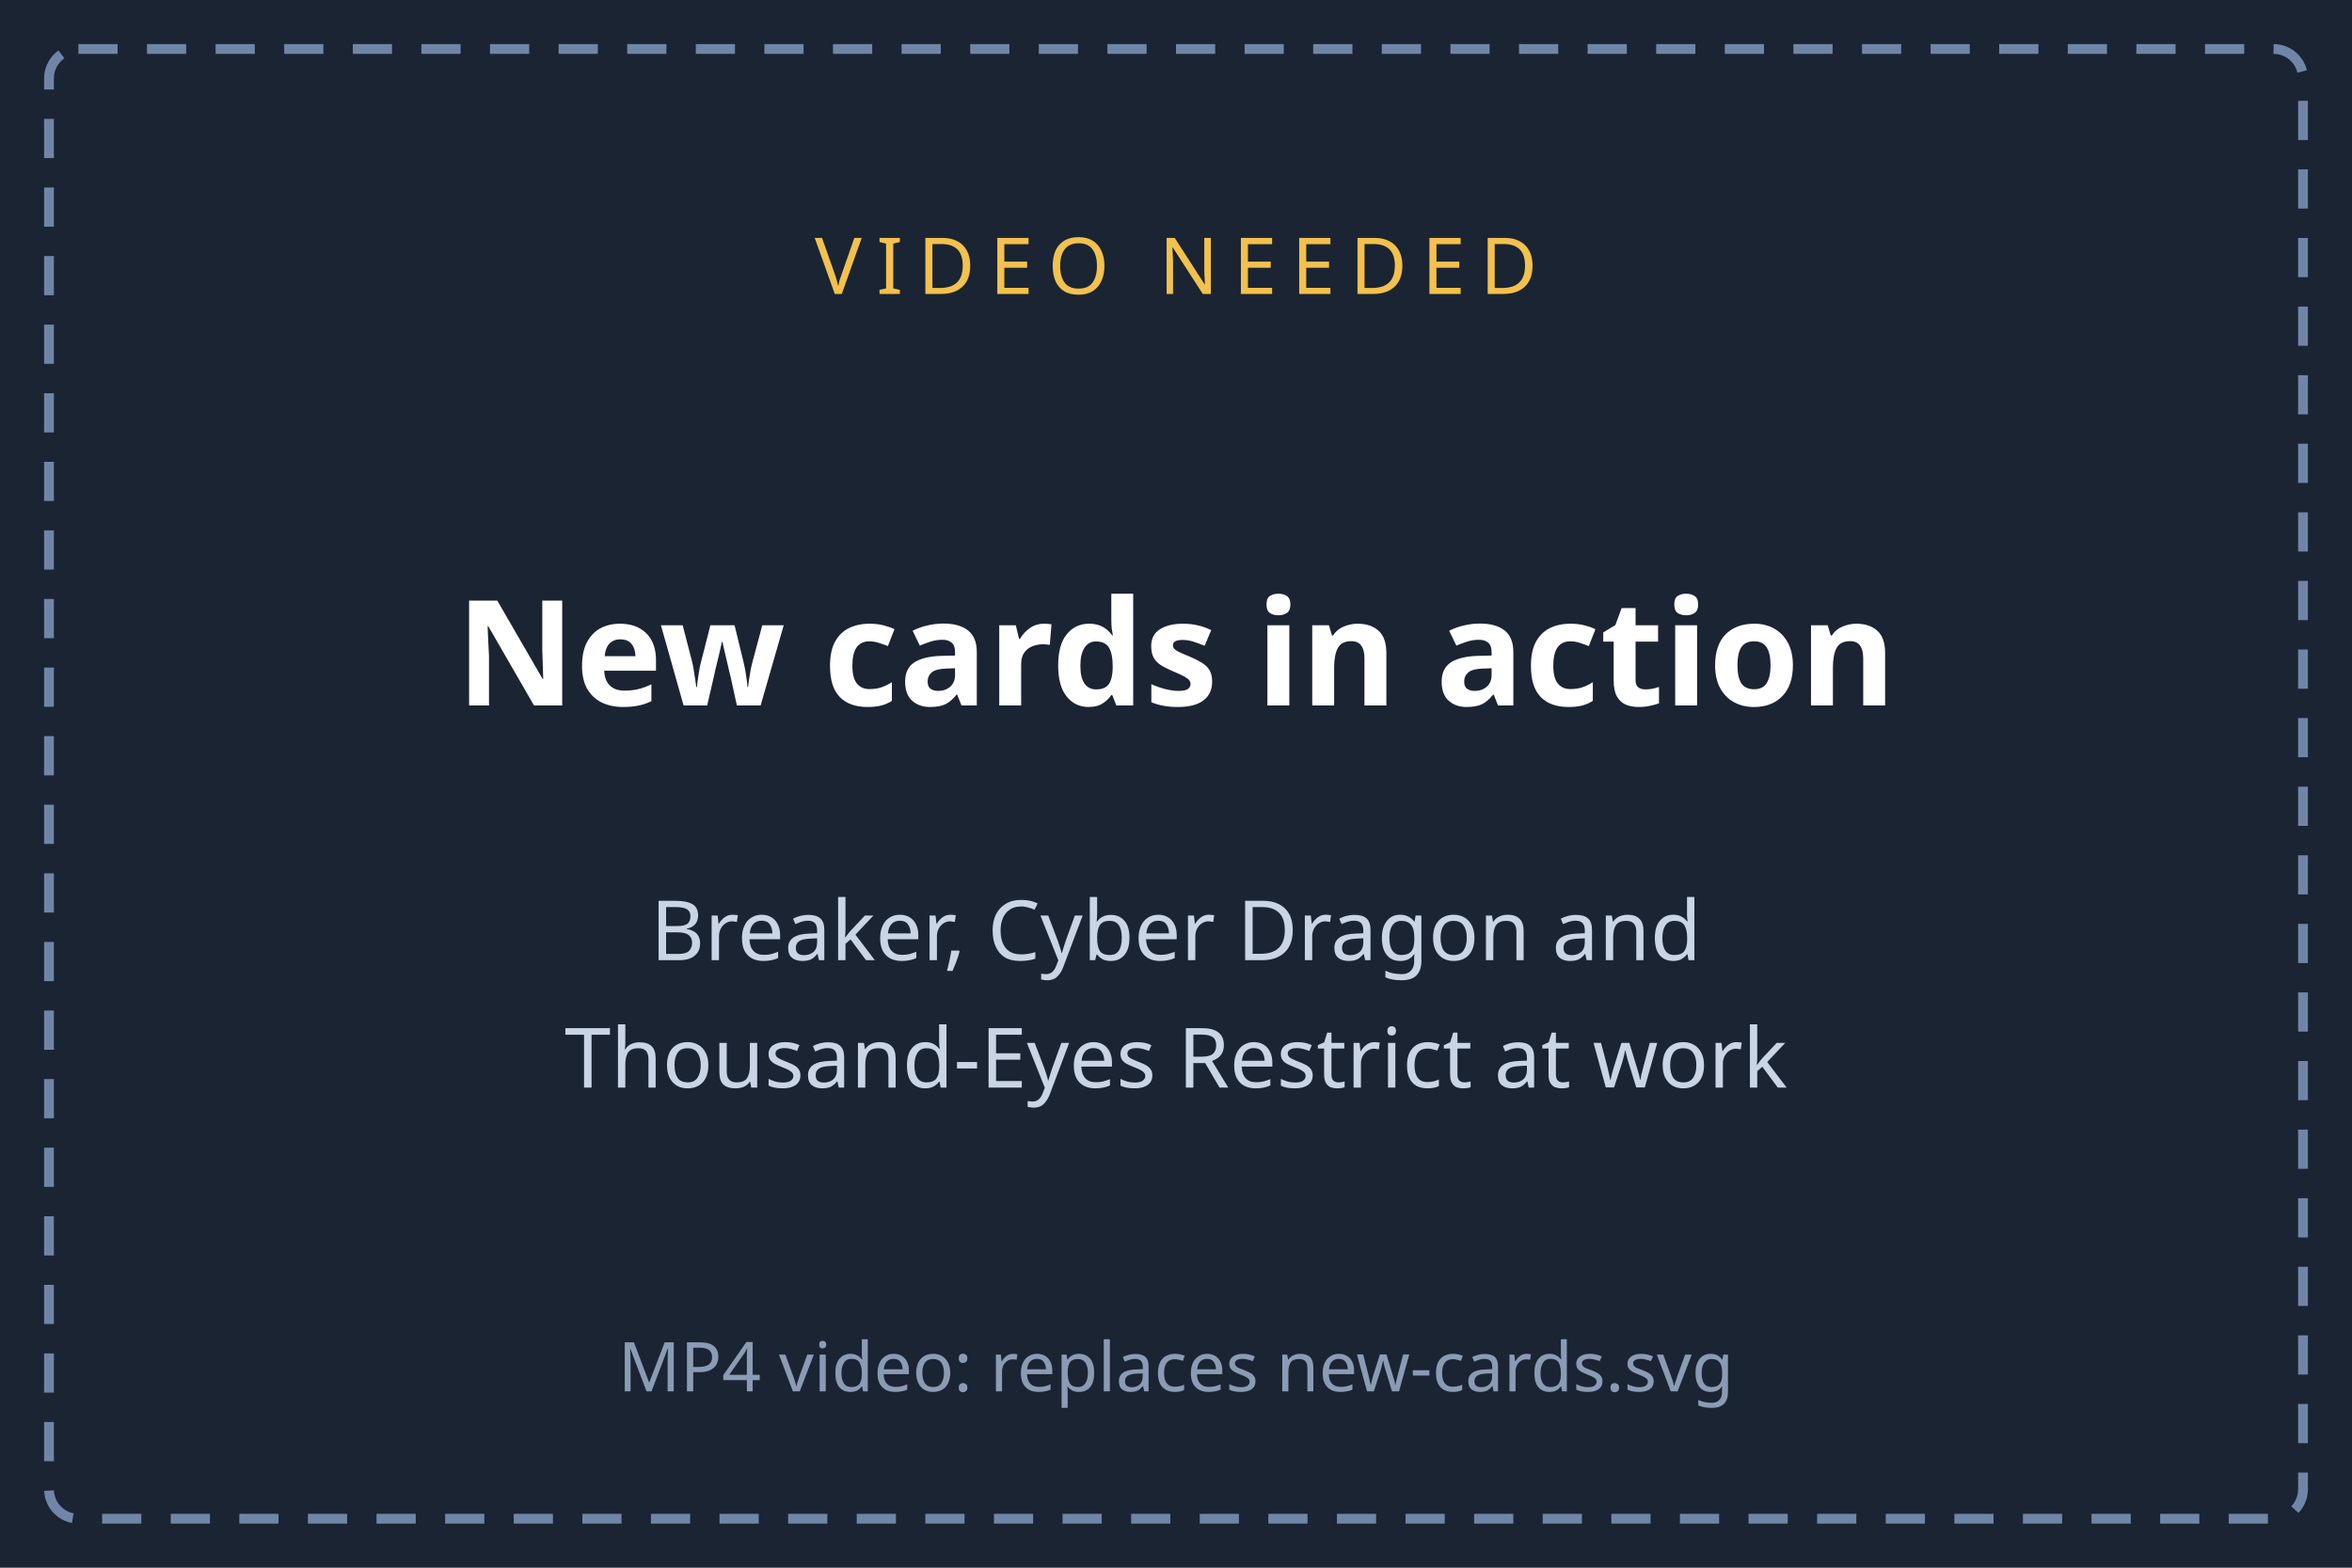
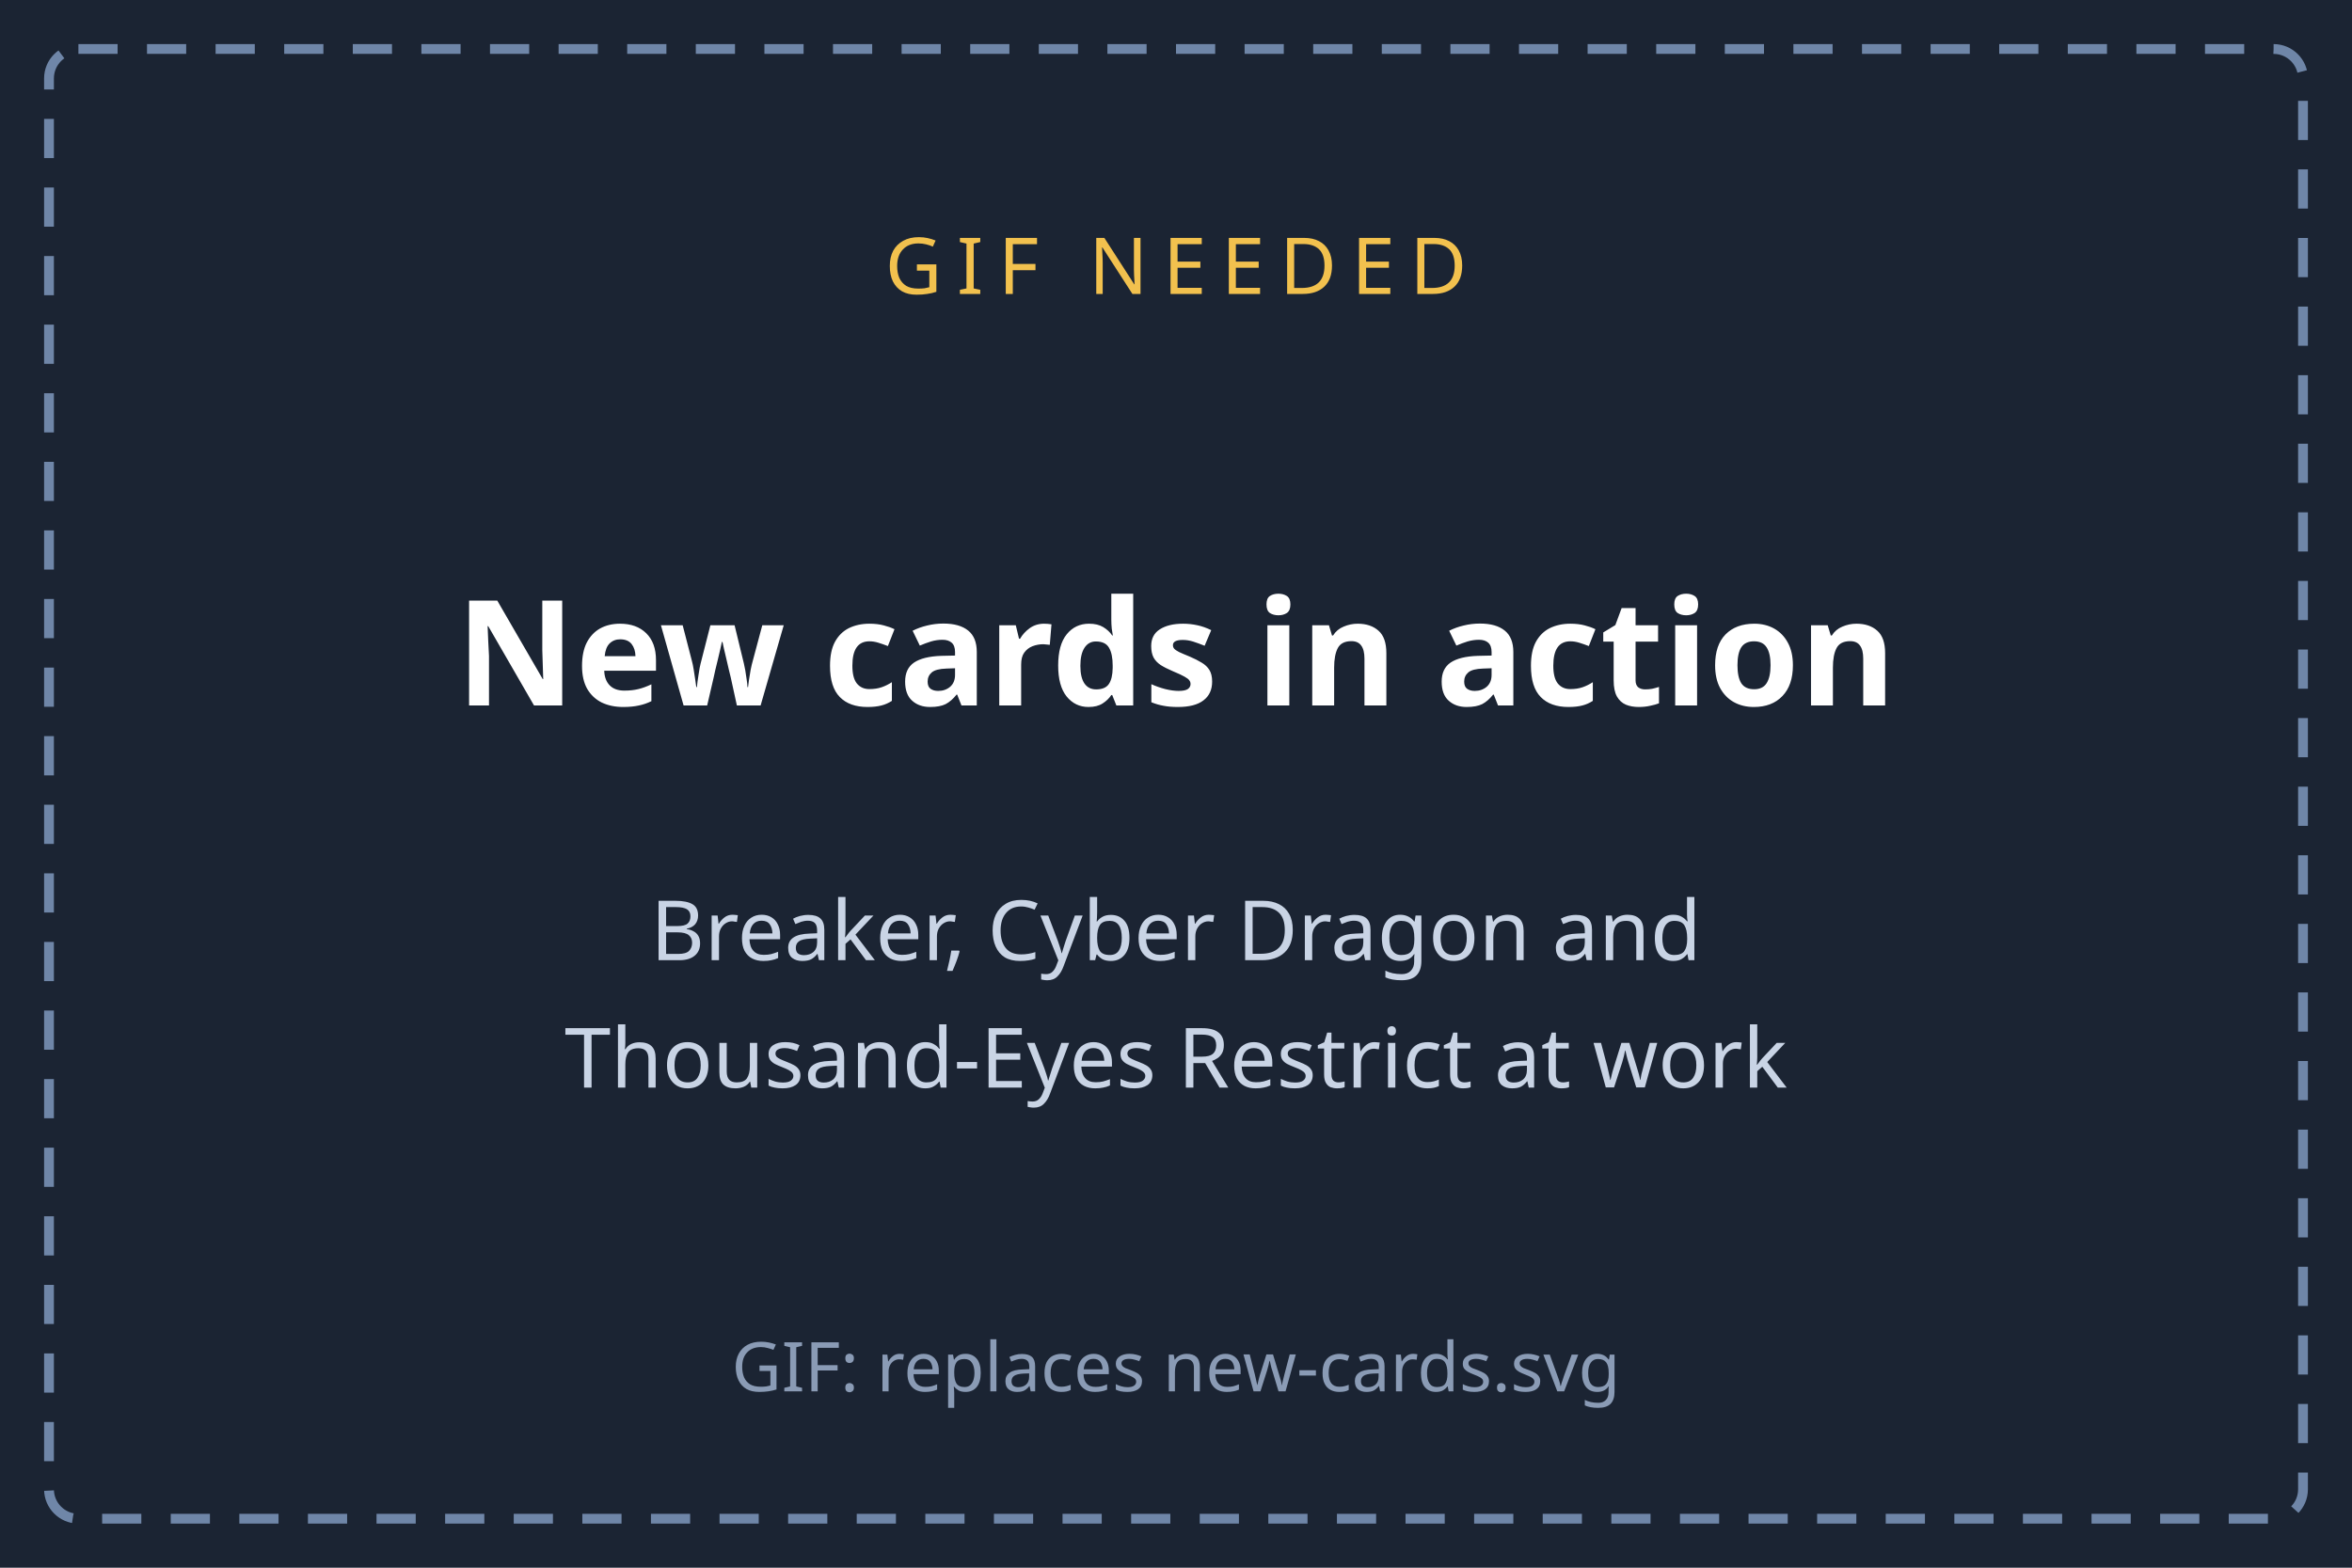
<svg xmlns="http://www.w3.org/2000/svg" viewBox="0 0 240 160" width="480" height="320" role="img" aria-label="Placeholder: New cards in action">
  <rect width="240" height="160" fill="#1b2433" />
  <rect x="5" y="5" width="230" height="150" rx="3" fill="none" stroke="#6f86a8" stroke-width="1" stroke-dasharray="4 3" />
-   <text x="120" y="30" text-anchor="middle" font-family="Verdana, sans-serif" font-size="8" letter-spacing="1.5" fill="#f2c14e">VIDEO NEEDED</text>
+   <text x="120" y="30" text-anchor="middle" font-family="Verdana, sans-serif" font-size="8" letter-spacing="1.5" fill="#f2c14e">GIF NEEDED</text>
  <text x="120" y="72" text-anchor="middle" font-family="Verdana, sans-serif" font-size="15" font-weight="bold" fill="#ffffff">New cards in action</text>
  <text x="120" y="98" text-anchor="middle" font-family="Verdana, sans-serif" font-size="8.5" fill="#c9d4e5">Breaker, Cyber Dragon and</text>
  <text x="120" y="111" text-anchor="middle" font-family="Verdana, sans-serif" font-size="8.5" fill="#c9d4e5">Thousand-Eyes Restrict at work</text>
-   <text x="120" y="142" text-anchor="middle" font-family="Verdana, sans-serif" font-size="7" fill="#8a9bb5">MP4 video: replaces new-cards.svg</text>
+   <text x="120" y="142" text-anchor="middle" font-family="Verdana, sans-serif" font-size="7" fill="#8a9bb5">GIF: replaces new-cards.svg</text>
</svg>
